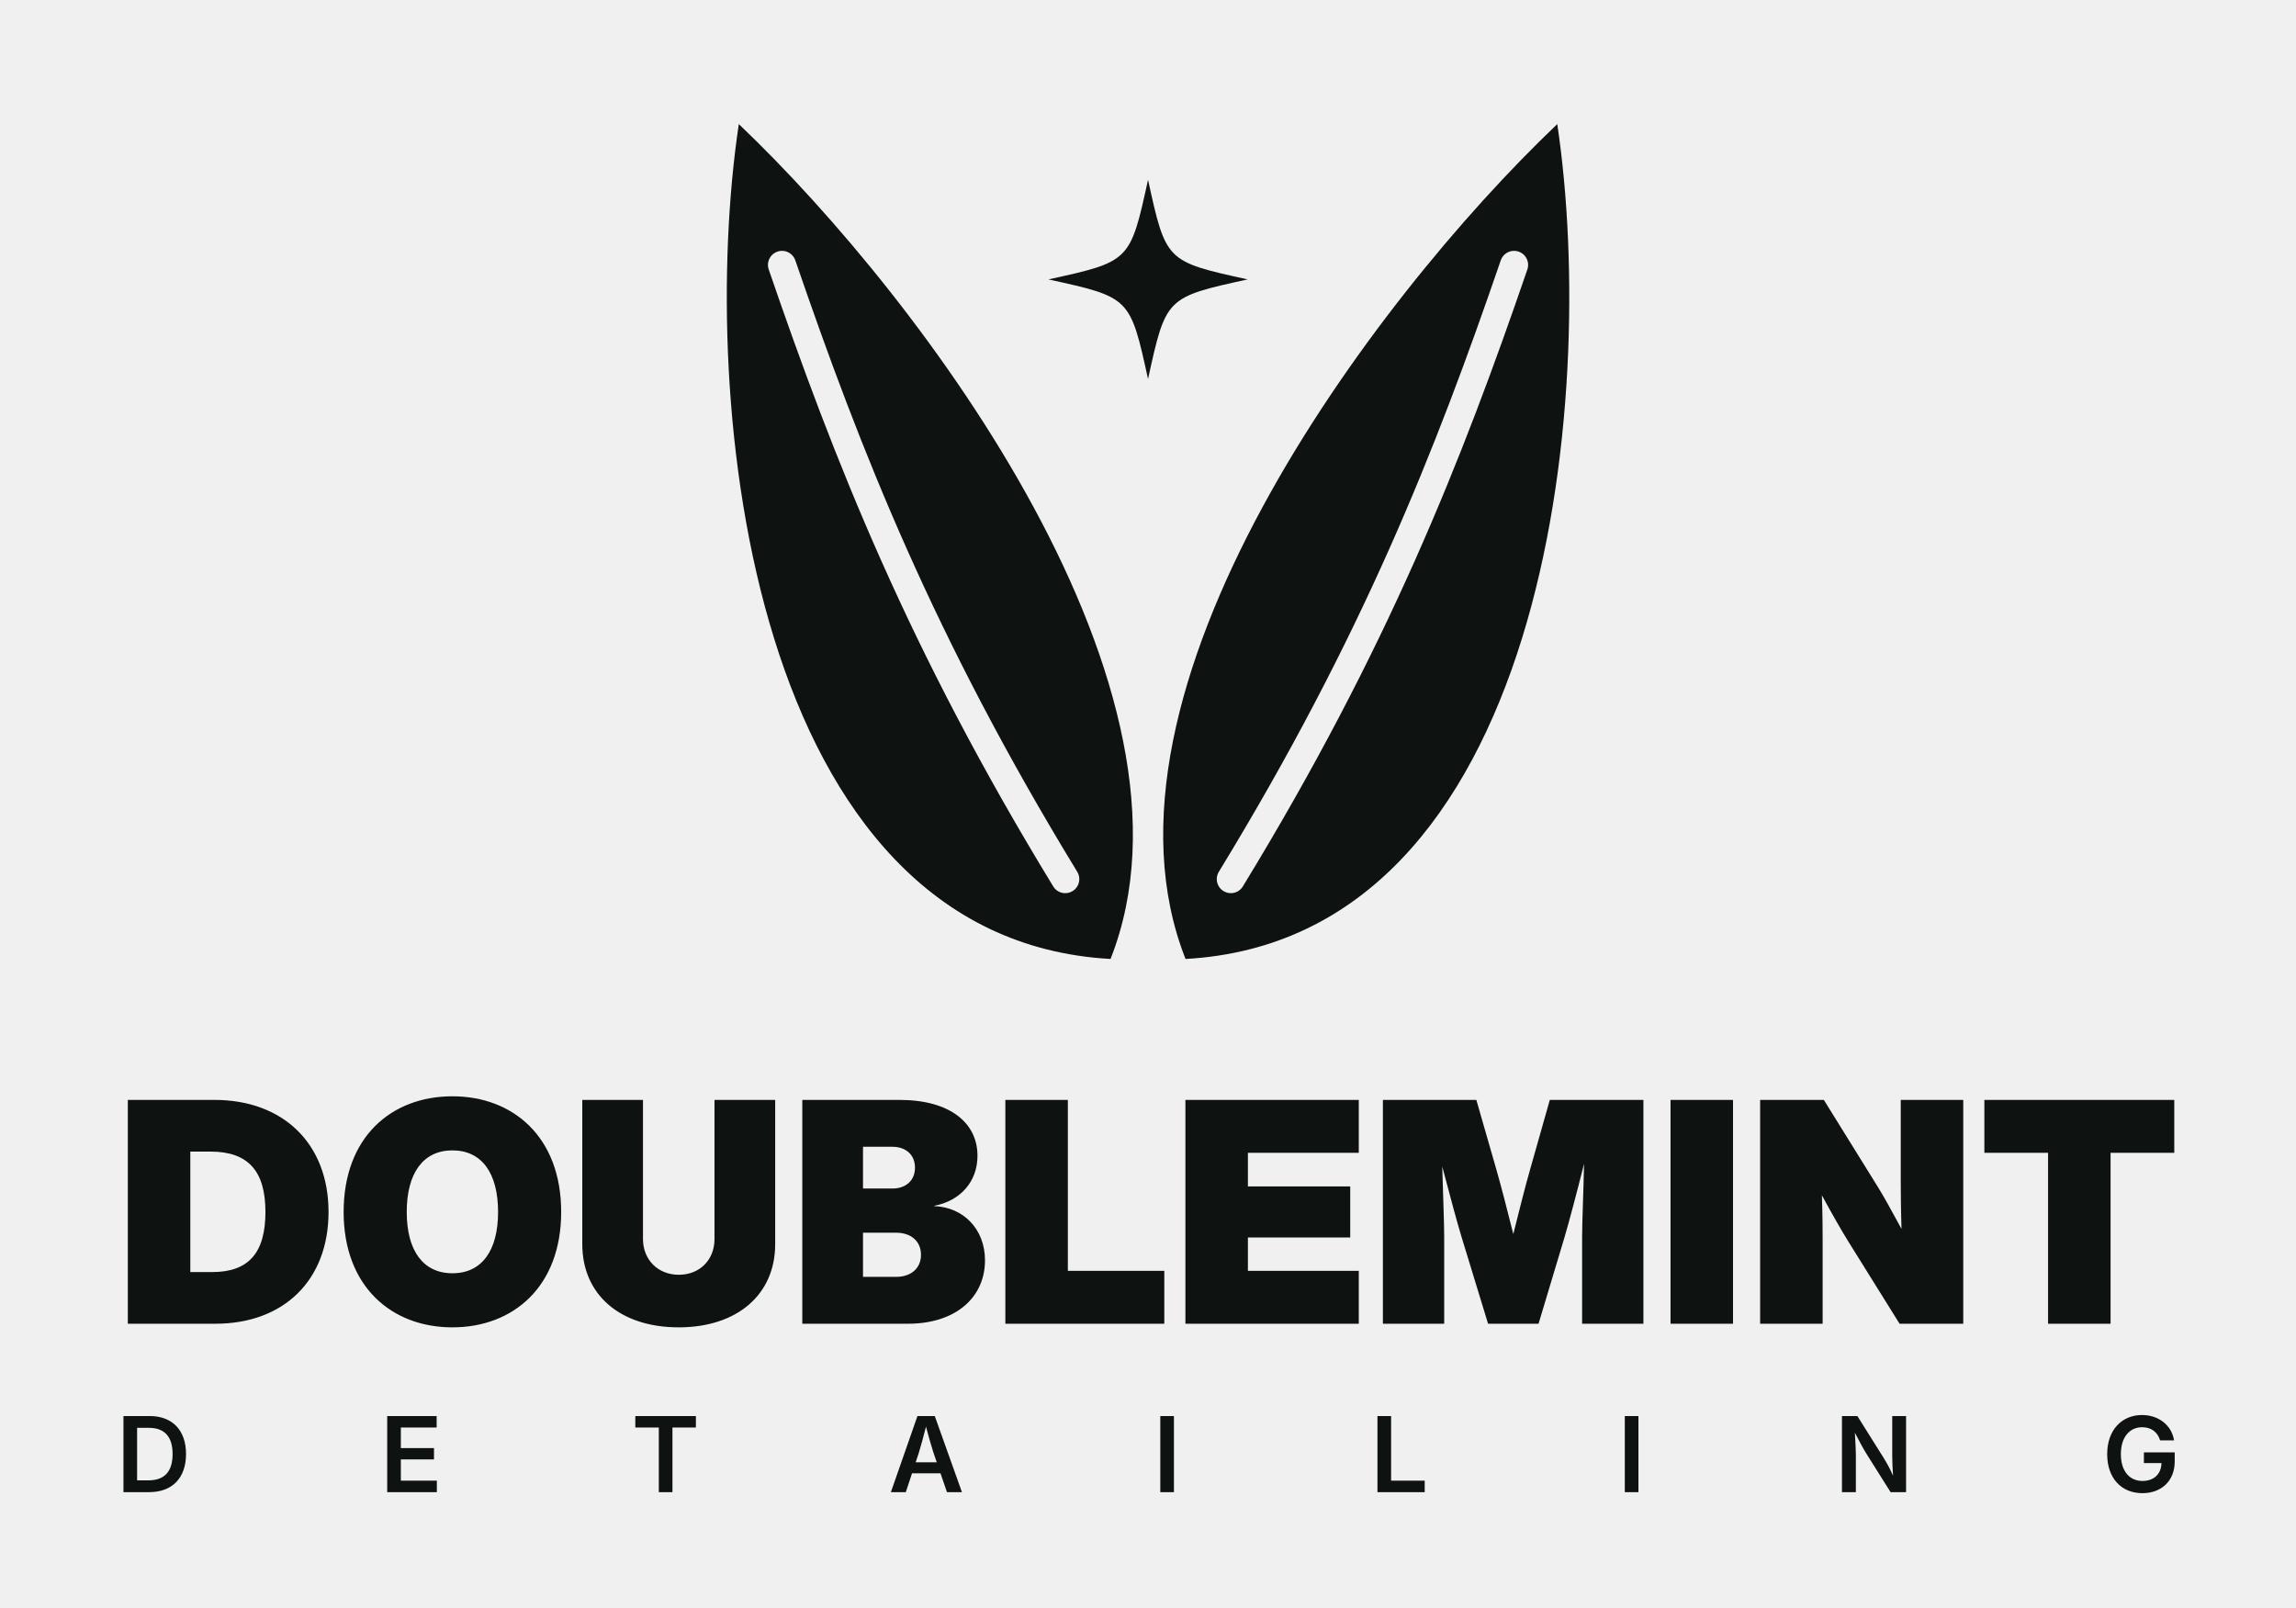
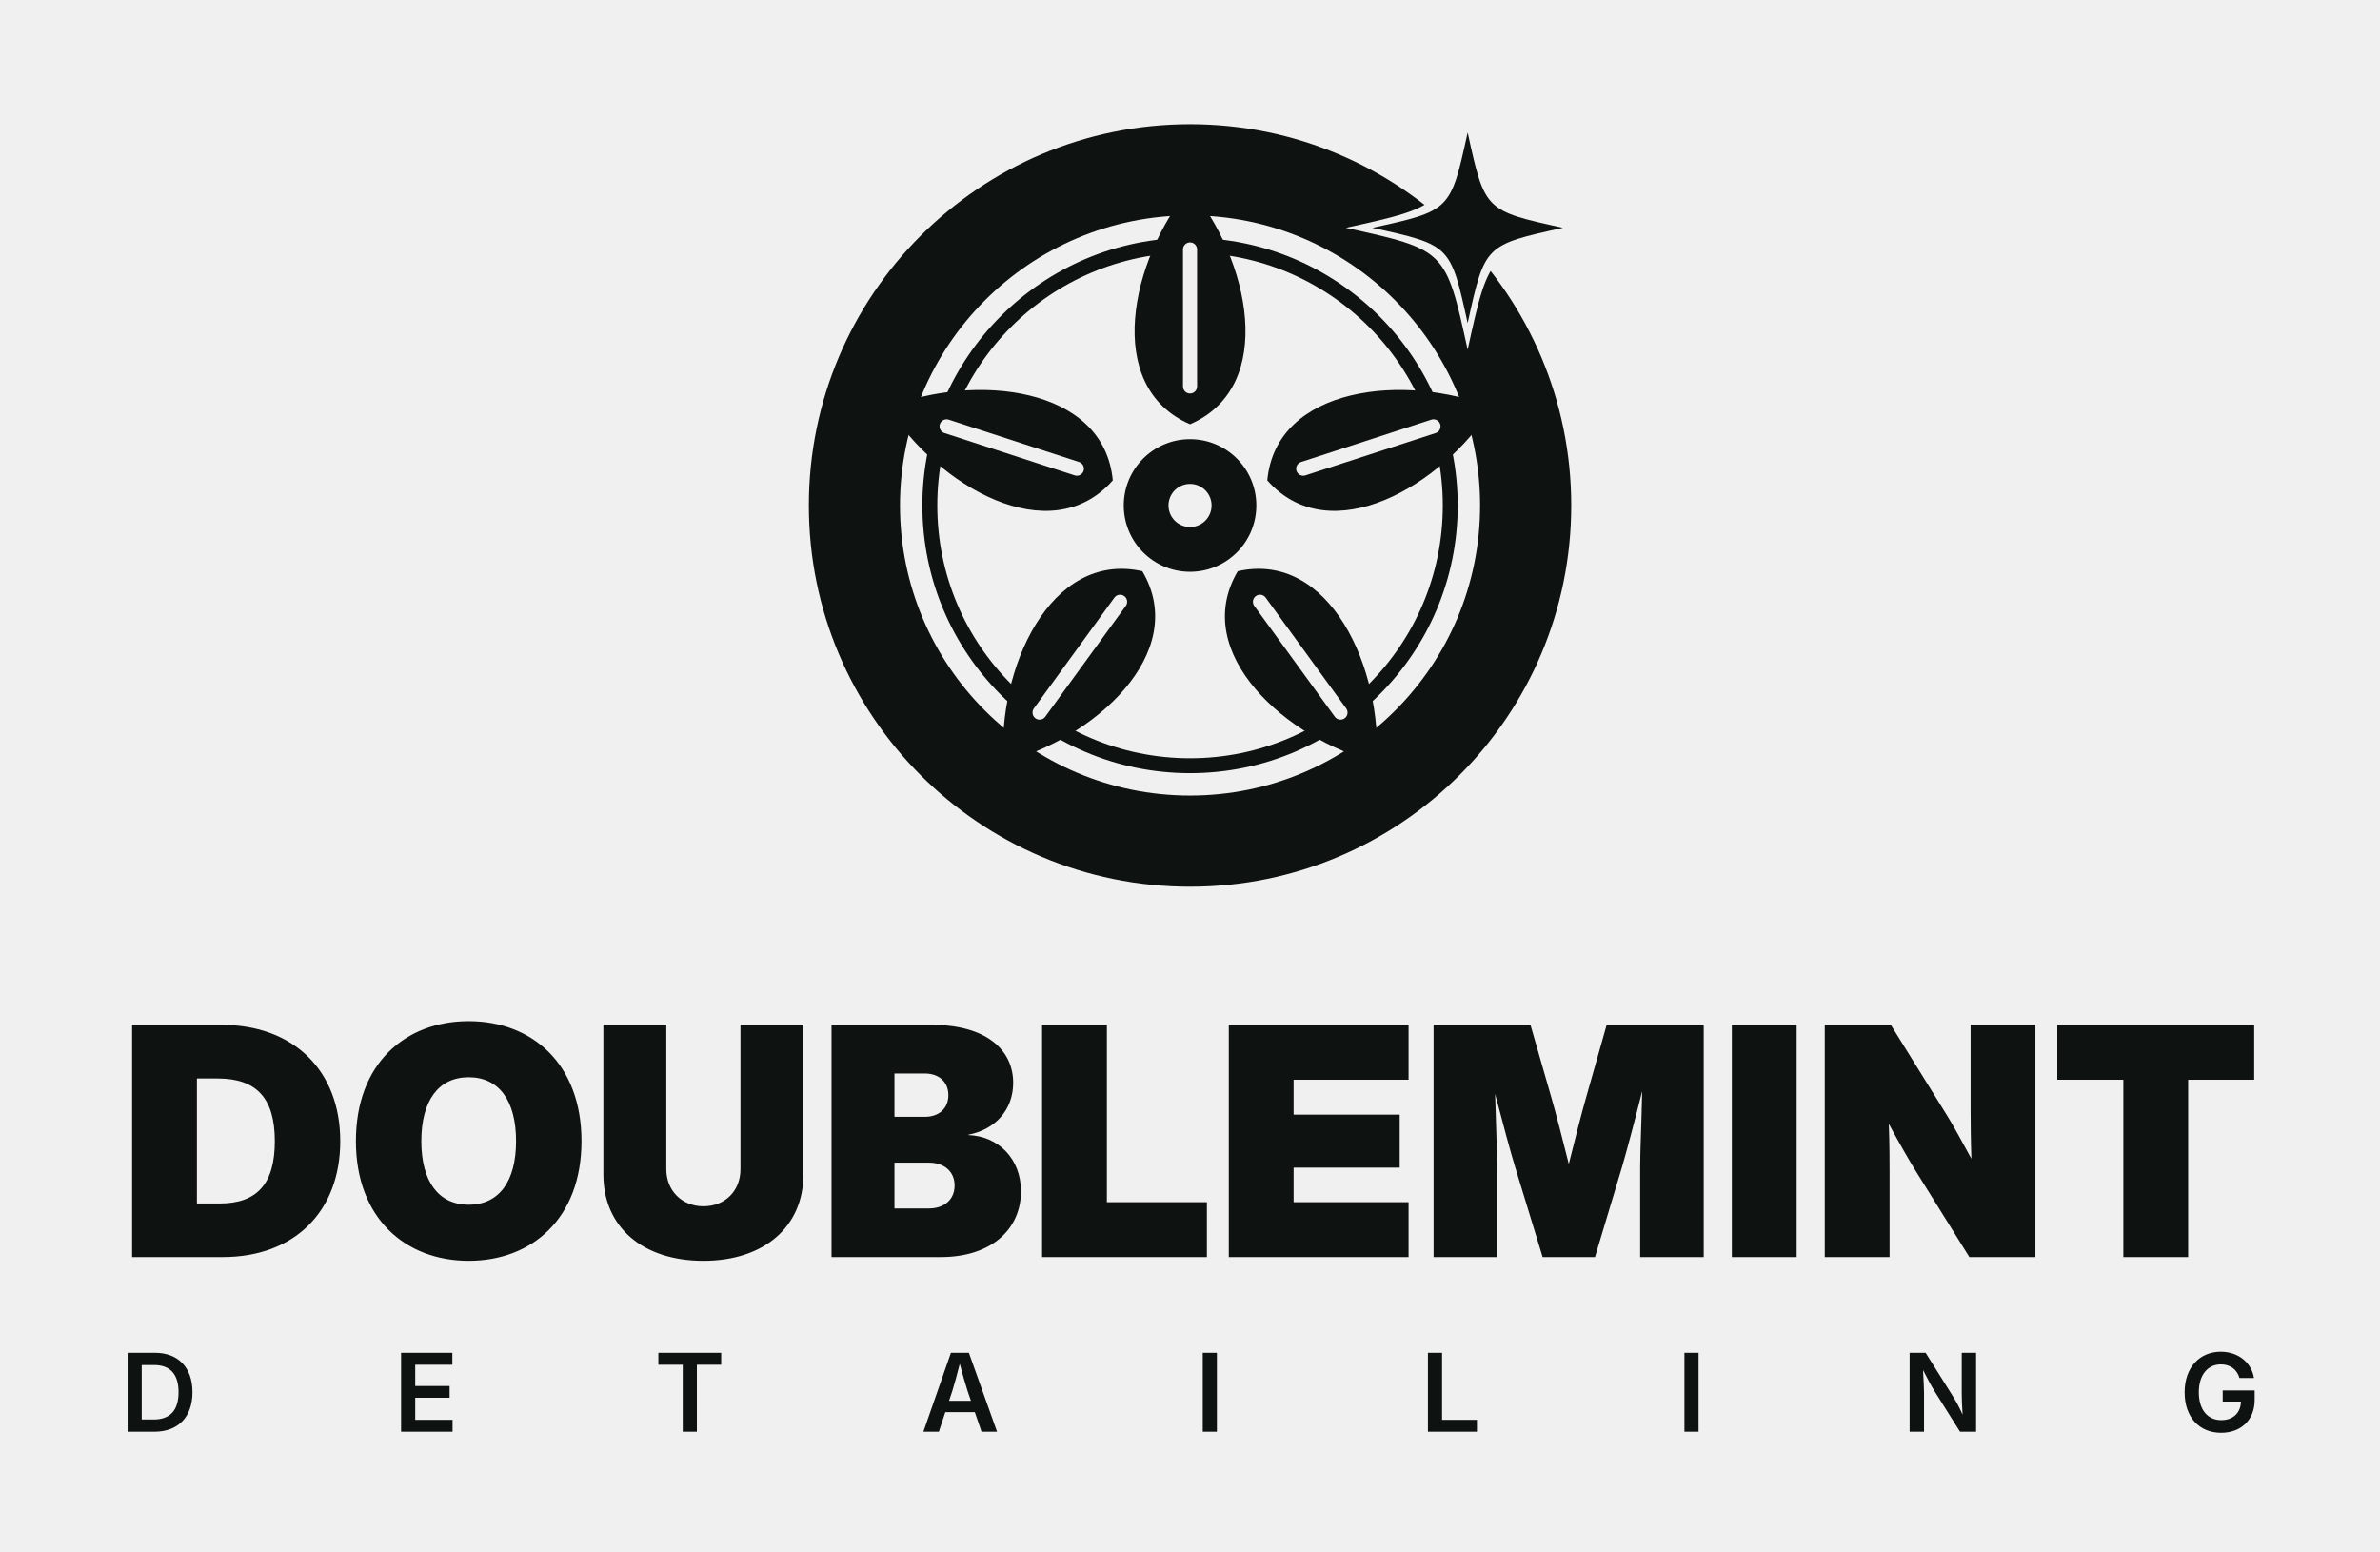
- <svg xmlns="http://www.w3.org/2000/svg" viewBox="0 0 477.4 334.4" width="477" height="334">
-   <g transform="translate(148.5307 24) scale(2.437227) translate(-13 -20)">
+ <svg xmlns="http://www.w3.org/2000/svg" viewBox="0 0 477.4 311.1" width="477" height="311">
+   <g transform="translate(161.4132 24) scale(1.662256) translate(-3.5 -3.5)">
    <mask id="m-s-black" maskUnits="userSpaceOnUse" x="0" y="0" width="100" height="100">
      <rect width="100" height="100" fill="#fff" />
-       <path d="M-0.76,-7.80 C-3.80,-31.20 -3.04,-48.36 -1.52,-65.52" transform="translate(46.8 92) rotate(-24)" fill="none" stroke="#000" stroke-width="2.4" stroke-linecap="round" />
-       <path d="M-0.76,-7.80 C-3.80,-31.20 -3.04,-48.36 -1.52,-65.52" transform="translate(53.2 92) scale(-1 1) rotate(-24)" fill="none" stroke="#000" stroke-width="2.4" stroke-linecap="round" />
+       <path d="M0,-4.56 L0,-21.09" transform="translate(50 50) rotate(0.0) translate(0 -9.8)" fill="none" stroke="#000" stroke-width="1.7" stroke-linecap="round" />
+       <path d="M0,-4.56 L0,-21.09" transform="translate(50 50) rotate(72.0) translate(0 -9.8)" fill="none" stroke="#000" stroke-width="1.7" stroke-linecap="round" />
+       <path d="M0,-4.56 L0,-21.09" transform="translate(50 50) rotate(144.0) translate(0 -9.8)" fill="none" stroke="#000" stroke-width="1.7" stroke-linecap="round" />
+       <path d="M0,-4.56 L0,-21.09" transform="translate(50 50) rotate(216.0) translate(0 -9.8)" fill="none" stroke="#000" stroke-width="1.7" stroke-linecap="round" />
+       <path d="M0,-4.56 L0,-21.09" transform="translate(50 50) rotate(288.0) translate(0 -9.8)" fill="none" stroke="#000" stroke-width="1.7" stroke-linecap="round" />
+       <path d="M83.5,1.8 C86.146,13.854 86.146,13.854 98.2,16.5 C86.146,19.146 86.146,19.146 83.5,31.2 C80.854,19.146 80.854,19.146 68.8,16.5 C80.854,13.854 80.854,13.854 83.5,1.8Z" fill="#000" />
+       <circle cx="50" cy="50" r="2.6" fill="#000" />
    </mask>
    <g mask="url(#m-s-black)">
-       <path d="M0,0 C17.48,-17.16 8.36,-57.72 0,-78.00 C-12.92,-57.72 -27.36,-14.04 0,0Z" transform="translate(46.8 92) rotate(-24)" fill="#0E1210" />
-       <path d="M0,0 C17.48,-17.16 8.36,-57.72 0,-78.00 C-12.92,-57.72 -27.36,-14.04 0,0Z" transform="translate(53.2 92) scale(-1 1) rotate(-24)" fill="#0E1210" />
+       <path d="M4,50 a46,46 0 1,0 92,0 a46,46 0 1,0 -92,0ZM15,50 a35,35 0 1,0 70,0 a35,35 0 1,0 -70,0Z" fill-rule="evenodd" fill="#0E1210" />
+       <circle cx="50" cy="50" r="31.4" fill="none" stroke="#0E1210" stroke-width="1.8" />
+       <g fill="#0E1210">
+         <path d="M0,0 C10.54,-4.56 7.14,-19.95 0,-28.50 C-7.14,-19.95 -10.54,-4.56 0,0Z" transform="translate(50 50) rotate(0.0) translate(0 -9.8)" />
+         <path d="M0,0 C10.54,-4.56 7.14,-19.95 0,-28.50 C-7.14,-19.95 -10.54,-4.56 0,0Z" transform="translate(50 50) rotate(72.0) translate(0 -9.8)" />
+         <path d="M0,0 C10.54,-4.56 7.14,-19.95 0,-28.50 C-7.14,-19.95 -10.54,-4.56 0,0Z" transform="translate(50 50) rotate(144.0) translate(0 -9.8)" />
+         <path d="M0,0 C10.54,-4.56 7.14,-19.95 0,-28.50 C-7.14,-19.95 -10.54,-4.56 0,0Z" transform="translate(50 50) rotate(216.0) translate(0 -9.8)" />
+         <path d="M0,0 C10.54,-4.56 7.14,-19.95 0,-28.50 C-7.14,-19.95 -10.54,-4.56 0,0Z" transform="translate(50 50) rotate(288.0) translate(0 -9.8)" />
+         <circle cx="50" cy="50" r="8" />
+       </g>
    </g>
-     <path d="M50,25.5 C51.53,32.47 51.53,32.47 58.5,34 C51.53,35.53 51.53,35.53 50,42.5 C48.47,35.53 48.47,35.53 41.5,34 C48.47,32.47 48.47,32.47 50,25.5Z" fill="#0E1210" />
+     <path d="M83.5,5.0 C85.57,14.43 85.57,14.43 95.0,16.5 C85.57,18.57 85.57,18.57 83.5,28.0 C81.43,18.57 81.43,18.57 72.0,16.5 C81.43,14.43 81.43,14.43 83.5,5.0Z" fill="#0E1210" />
  </g>
-   <path d="M44.688 275.36C59.031 275.36 68.25 266.235 68.25 252.11C68.25 237.954 58.875 228.798 44.5 228.798H26.5V275.36ZM39.5 264.61V239.548H43.688C51.531 239.548 55.125 243.579 55.125 252.11C55.125 260.579 51.656 264.61 44.062 264.61ZM94.015 276.11C106.671 276.11 116.64 267.641 116.64 252.11C116.64 236.548 106.671 228.048 94.015 228.048C81.296 228.048 71.39 236.548 71.39 252.11C71.39 267.548 81.296 276.11 94.015 276.11ZM94.015 264.86C87.921 264.86 84.515 260.141 84.515 252.11C84.515 244.048 87.921 239.298 94.015 239.298C100.14 239.298 103.515 244.048 103.515 252.11C103.515 260.141 100.14 264.86 94.015 264.86ZM141.093 276.11C153.249 276.11 161.155 269.298 161.155 258.798V228.798H148.53V257.735C148.53 262.079 145.468 265.173 141.093 265.173C136.78 265.173 133.655 262.048 133.655 257.735V228.798H121.03V258.798C121.03 269.329 128.905 276.11 141.093 276.11ZM166.795 275.36H188.733C198.826 275.36 204.795 269.798 204.795 262.173C204.795 255.61 200.233 251.11 194.233 250.891V250.829C199.639 249.798 203.233 245.829 203.233 240.423C203.233 233.641 197.608 228.798 186.983 228.798H166.795ZM179.42 265.61V256.423H186.295C189.451 256.423 191.483 258.235 191.483 261.016C191.483 263.798 189.451 265.61 186.295 265.61ZM179.42 247.235V238.548H185.514C188.389 238.548 190.233 240.266 190.233 242.891C190.233 245.516 188.389 247.235 185.514 247.235ZM209.029 275.36H242.091V264.36H222.029V228.798H209.029ZM246.481 275.36H282.544V264.36H259.481V257.423H280.762V246.798H259.481V239.798H282.544V228.798H246.481Z" fill="#0E1210" />
-   <path d="M287.559 275.36H300.309V257.36C300.309 254.36 300.059 248.391 299.902 242.641C301.402 248.329 302.965 254.204 303.934 257.36L309.434 275.36H319.934L325.34 257.36C326.309 254.079 327.934 247.923 329.402 242.079C329.277 247.985 328.996 254.235 328.996 257.36V275.36H341.746V228.798H322.277L318.152 243.36C317.246 246.516 315.871 251.923 314.684 256.704C313.496 251.923 312.09 246.516 311.184 243.36L306.996 228.798H287.559ZM360.386 228.798H347.386V275.36H360.386ZM366.026 275.36H379.026V258.36C379.026 256.485 379.026 252.829 378.87 248.641C381.058 252.673 383.12 256.266 384.433 258.36L395.026 275.36H408.276V228.798H395.276V245.86C395.276 248.079 395.308 251.86 395.433 255.641C393.62 252.298 391.714 248.829 390.62 247.079L379.276 228.798H366.026ZM412.666 239.798H425.916V275.36H438.916V239.798H452.166V228.798H412.666Z" fill="#0E1210" />
-   <path d="M30.949 310.391C35.773 310.391 38.609 307.406 38.609 302.454C38.609 297.535 35.773 294.56 31.055 294.56H25.594V310.391ZM28.431 307.937V297.014H30.885C34.126 297.014 35.815 298.831 35.815 302.454C35.815 306.109 34.126 307.937 30.811 307.937ZM80.453 310.391H90.78V308.001H83.29V303.581H90.185V301.222H83.29V296.951H90.738V294.56H80.453ZM132.061 296.951H136.948V310.391H139.785V296.951H144.662V294.56H132.061ZM185.22 310.391H188.322L189.618 306.471H195.537L196.886 310.391H199.999L194.347 294.56H190.745ZM190.373 304.186 191.042 302.168C191.478 300.754 191.956 298.98 192.519 296.77C193.103 298.959 193.603 300.712 194.07 302.168L194.761 304.186ZM244.095 294.56H241.258V310.391H244.095ZM286.427 310.391H296.255V308.001H289.264V294.56H286.427ZM340.713 294.56H337.876V310.391H340.713ZM383.045 310.391H385.935V302.529C385.935 301.647 385.839 299.979 385.733 298.024C386.795 300.085 387.39 301.211 388.219 302.539L393.16 310.391H396.379V294.56H393.5V302.869C393.5 303.836 393.563 305.44 393.67 306.97C392.979 305.387 392.288 304.186 391.725 303.283L386.253 294.56H383.045ZM445.543 310.604C449.453 310.604 452.258 308.086 452.258 304.016V302.114H445.851V304.346H449.506C449.453 306.619 447.934 308.064 445.554 308.064C442.887 308.064 441.059 306.056 441.059 302.476C441.059 298.884 442.929 296.887 445.49 296.887C447.413 296.887 448.709 297.928 449.219 299.618H452.12C451.631 296.504 448.943 294.348 445.458 294.348C441.314 294.348 438.212 297.397 438.212 302.497C438.212 307.501 441.176 310.604 445.543 310.604Z" fill="#0E1210" />
+   <path d="M44.688 252.032C59.031 252.032 68.25 242.907 68.25 228.782C68.25 214.626 58.875 205.47 44.5 205.47H26.5V252.032ZM39.5 241.282V216.22H43.688C51.531 216.22 55.125 220.251 55.125 228.782C55.125 237.251 51.656 241.282 44.062 241.282ZM94.015 252.782C106.671 252.782 116.64 244.314 116.64 228.782C116.64 213.22 106.671 204.72 94.015 204.72C81.296 204.72 71.39 213.22 71.39 228.782C71.39 244.22 81.296 252.782 94.015 252.782ZM94.015 241.532C87.921 241.532 84.515 236.814 84.515 228.782C84.515 220.72 87.921 215.97 94.015 215.97C100.14 215.97 103.515 220.72 103.515 228.782C103.515 236.814 100.14 241.532 94.015 241.532ZM141.093 252.782C153.249 252.782 161.155 245.97 161.155 235.47V205.47H148.53V234.407C148.53 238.751 145.468 241.845 141.093 241.845C136.78 241.845 133.655 238.72 133.655 234.407V205.47H121.03V235.47C121.03 246.001 128.905 252.782 141.093 252.782ZM166.795 252.032H188.733C198.826 252.032 204.795 246.47 204.795 238.845C204.795 232.282 200.233 227.782 194.233 227.564V227.501C199.639 226.47 203.233 222.501 203.233 217.095C203.233 210.314 197.608 205.47 186.983 205.47H166.795ZM179.42 242.282V233.095H186.295C189.451 233.095 191.483 234.907 191.483 237.689C191.483 240.47 189.451 242.282 186.295 242.282ZM179.42 223.907V215.22H185.514C188.389 215.22 190.233 216.939 190.233 219.564C190.233 222.189 188.389 223.907 185.514 223.907ZM209.029 252.032H242.091V241.032H222.029V205.47H209.029ZM246.481 252.032H282.544V241.032H259.481V234.095H280.762V223.47H259.481V216.47H282.544V205.47H246.481Z" fill="#0E1210" />
+   <path d="M287.559 252.032H300.309V234.032C300.309 231.032 300.059 225.064 299.902 219.314C301.402 225.001 302.965 230.876 303.934 234.032L309.434 252.032H319.934L325.34 234.032C326.309 230.751 327.934 224.595 329.402 218.751C329.277 224.657 328.996 230.907 328.996 234.032V252.032H341.746V205.47H322.277L318.152 220.032C317.246 223.189 315.871 228.595 314.684 233.376C313.496 228.595 312.09 223.189 311.184 220.032L306.996 205.47H287.559ZM360.386 205.47H347.386V252.032H360.386ZM366.026 252.032H379.026V235.032C379.026 233.157 379.026 229.501 378.87 225.314C381.058 229.345 383.12 232.939 384.433 235.032L395.026 252.032H408.276V205.47H395.276V222.532C395.276 224.751 395.308 228.532 395.433 232.314C393.62 228.97 391.714 225.501 390.62 223.751L379.276 205.47H366.026ZM412.666 216.47H425.916V252.032H438.916V216.47H452.166V205.47H412.666Z" fill="#0E1210" />
+   <path d="M30.949 287.064C35.773 287.064 38.609 284.078 38.609 279.127C38.609 274.207 35.773 271.232 31.055 271.232H25.594V287.064ZM28.431 284.609V273.687H30.885C34.126 273.687 35.815 275.504 35.815 279.127C35.815 282.782 34.126 284.609 30.811 284.609ZM80.453 287.064H90.78V284.673H83.29V280.253H90.185V277.894H83.29V273.623H90.738V271.232H80.453ZM132.061 273.623H136.948V287.064H139.785V273.623H144.662V271.232H132.061ZM185.22 287.064H188.322L189.618 283.143H195.537L196.886 287.064H199.999L194.347 271.232H190.745ZM190.373 280.859 191.042 278.84C191.478 277.427 191.956 275.652 192.519 273.442C193.103 275.631 193.603 277.384 194.07 278.84L194.761 280.859ZM244.095 271.232H241.258V287.064H244.095ZM286.427 287.064H296.255V284.673H289.264V271.232H286.427ZM340.713 271.232H337.876V287.064H340.713ZM383.045 287.064H385.935V279.201C385.935 278.319 385.839 276.651 385.733 274.696C386.795 276.757 387.39 277.884 388.219 279.212L393.16 287.064H396.379V271.232H393.5V279.541C393.5 280.508 393.563 282.112 393.67 283.642C392.979 282.059 392.288 280.859 391.725 279.955L386.253 271.232H383.045ZM445.543 287.276C449.453 287.276 452.258 284.758 452.258 280.689V278.787H445.851V281.018H449.506C449.453 283.292 447.934 284.737 445.554 284.737C442.887 284.737 441.059 282.729 441.059 279.148C441.059 275.557 442.929 273.559 445.49 273.559C447.413 273.559 448.709 274.6 449.219 276.29H452.12C451.631 273.177 448.943 271.02 445.458 271.02C441.314 271.02 438.212 274.069 438.212 279.169C438.212 284.174 441.176 287.276 445.543 287.276Z" fill="#0E1210" />
</svg>
